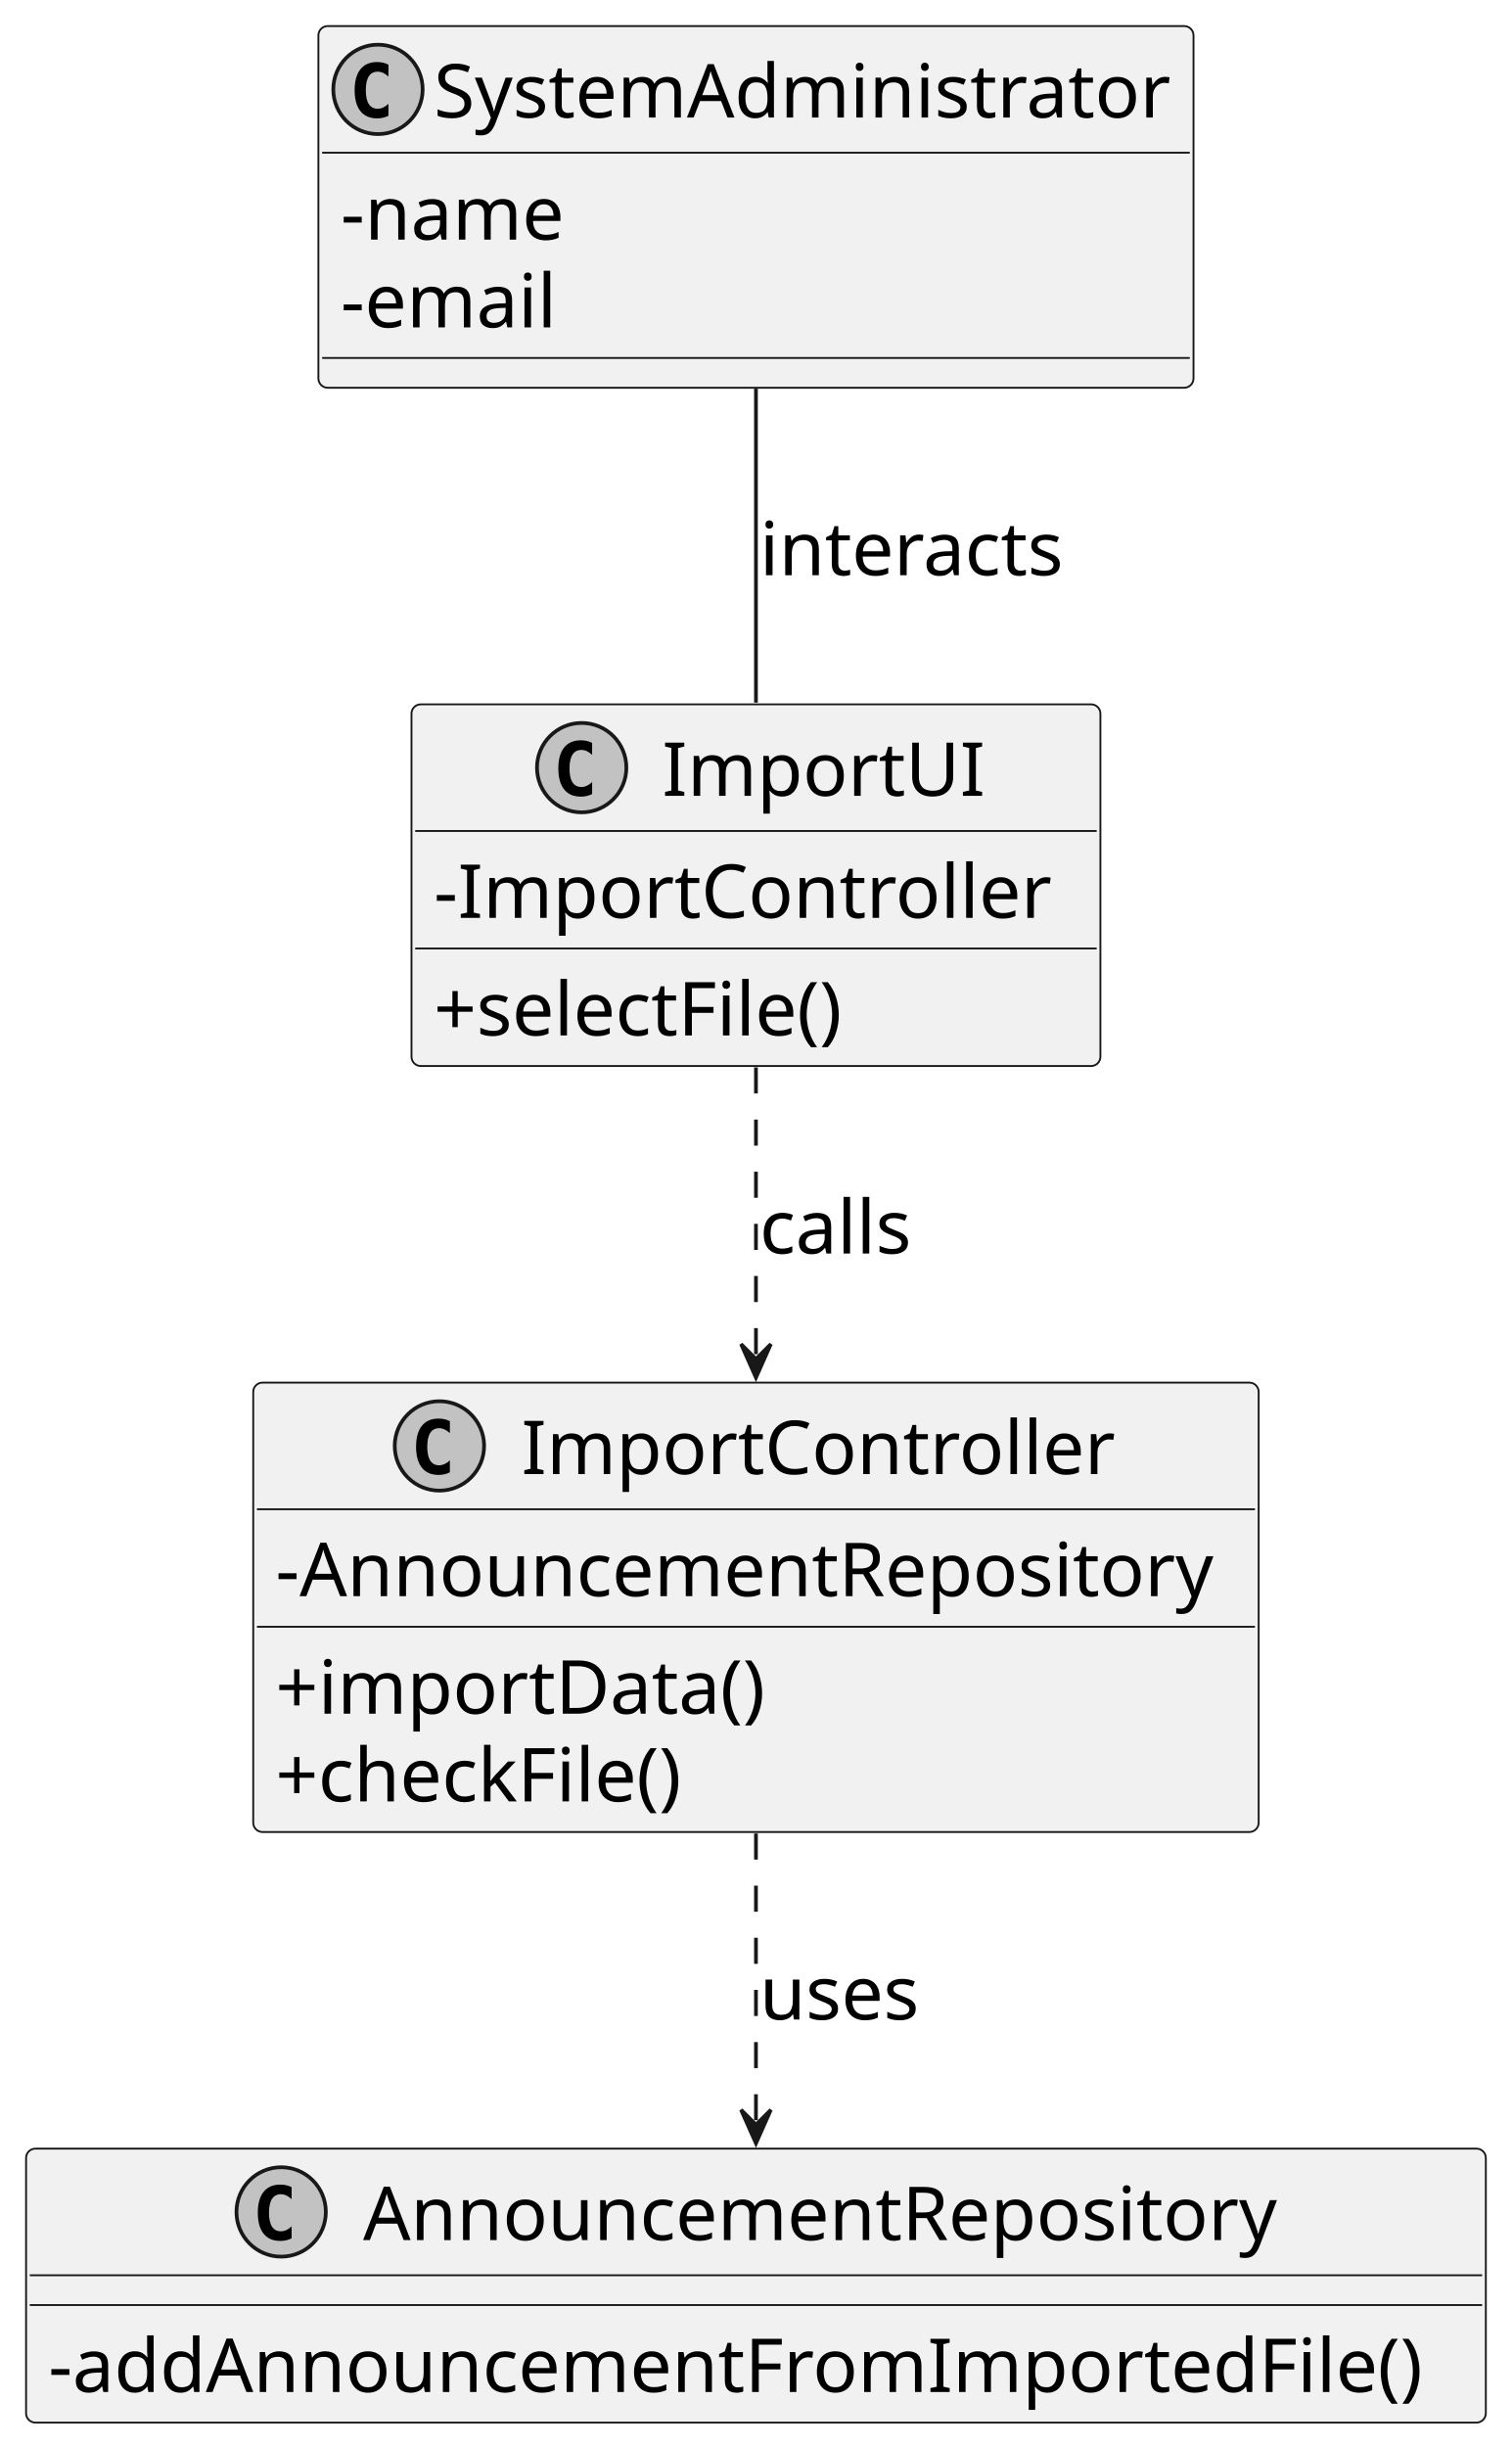
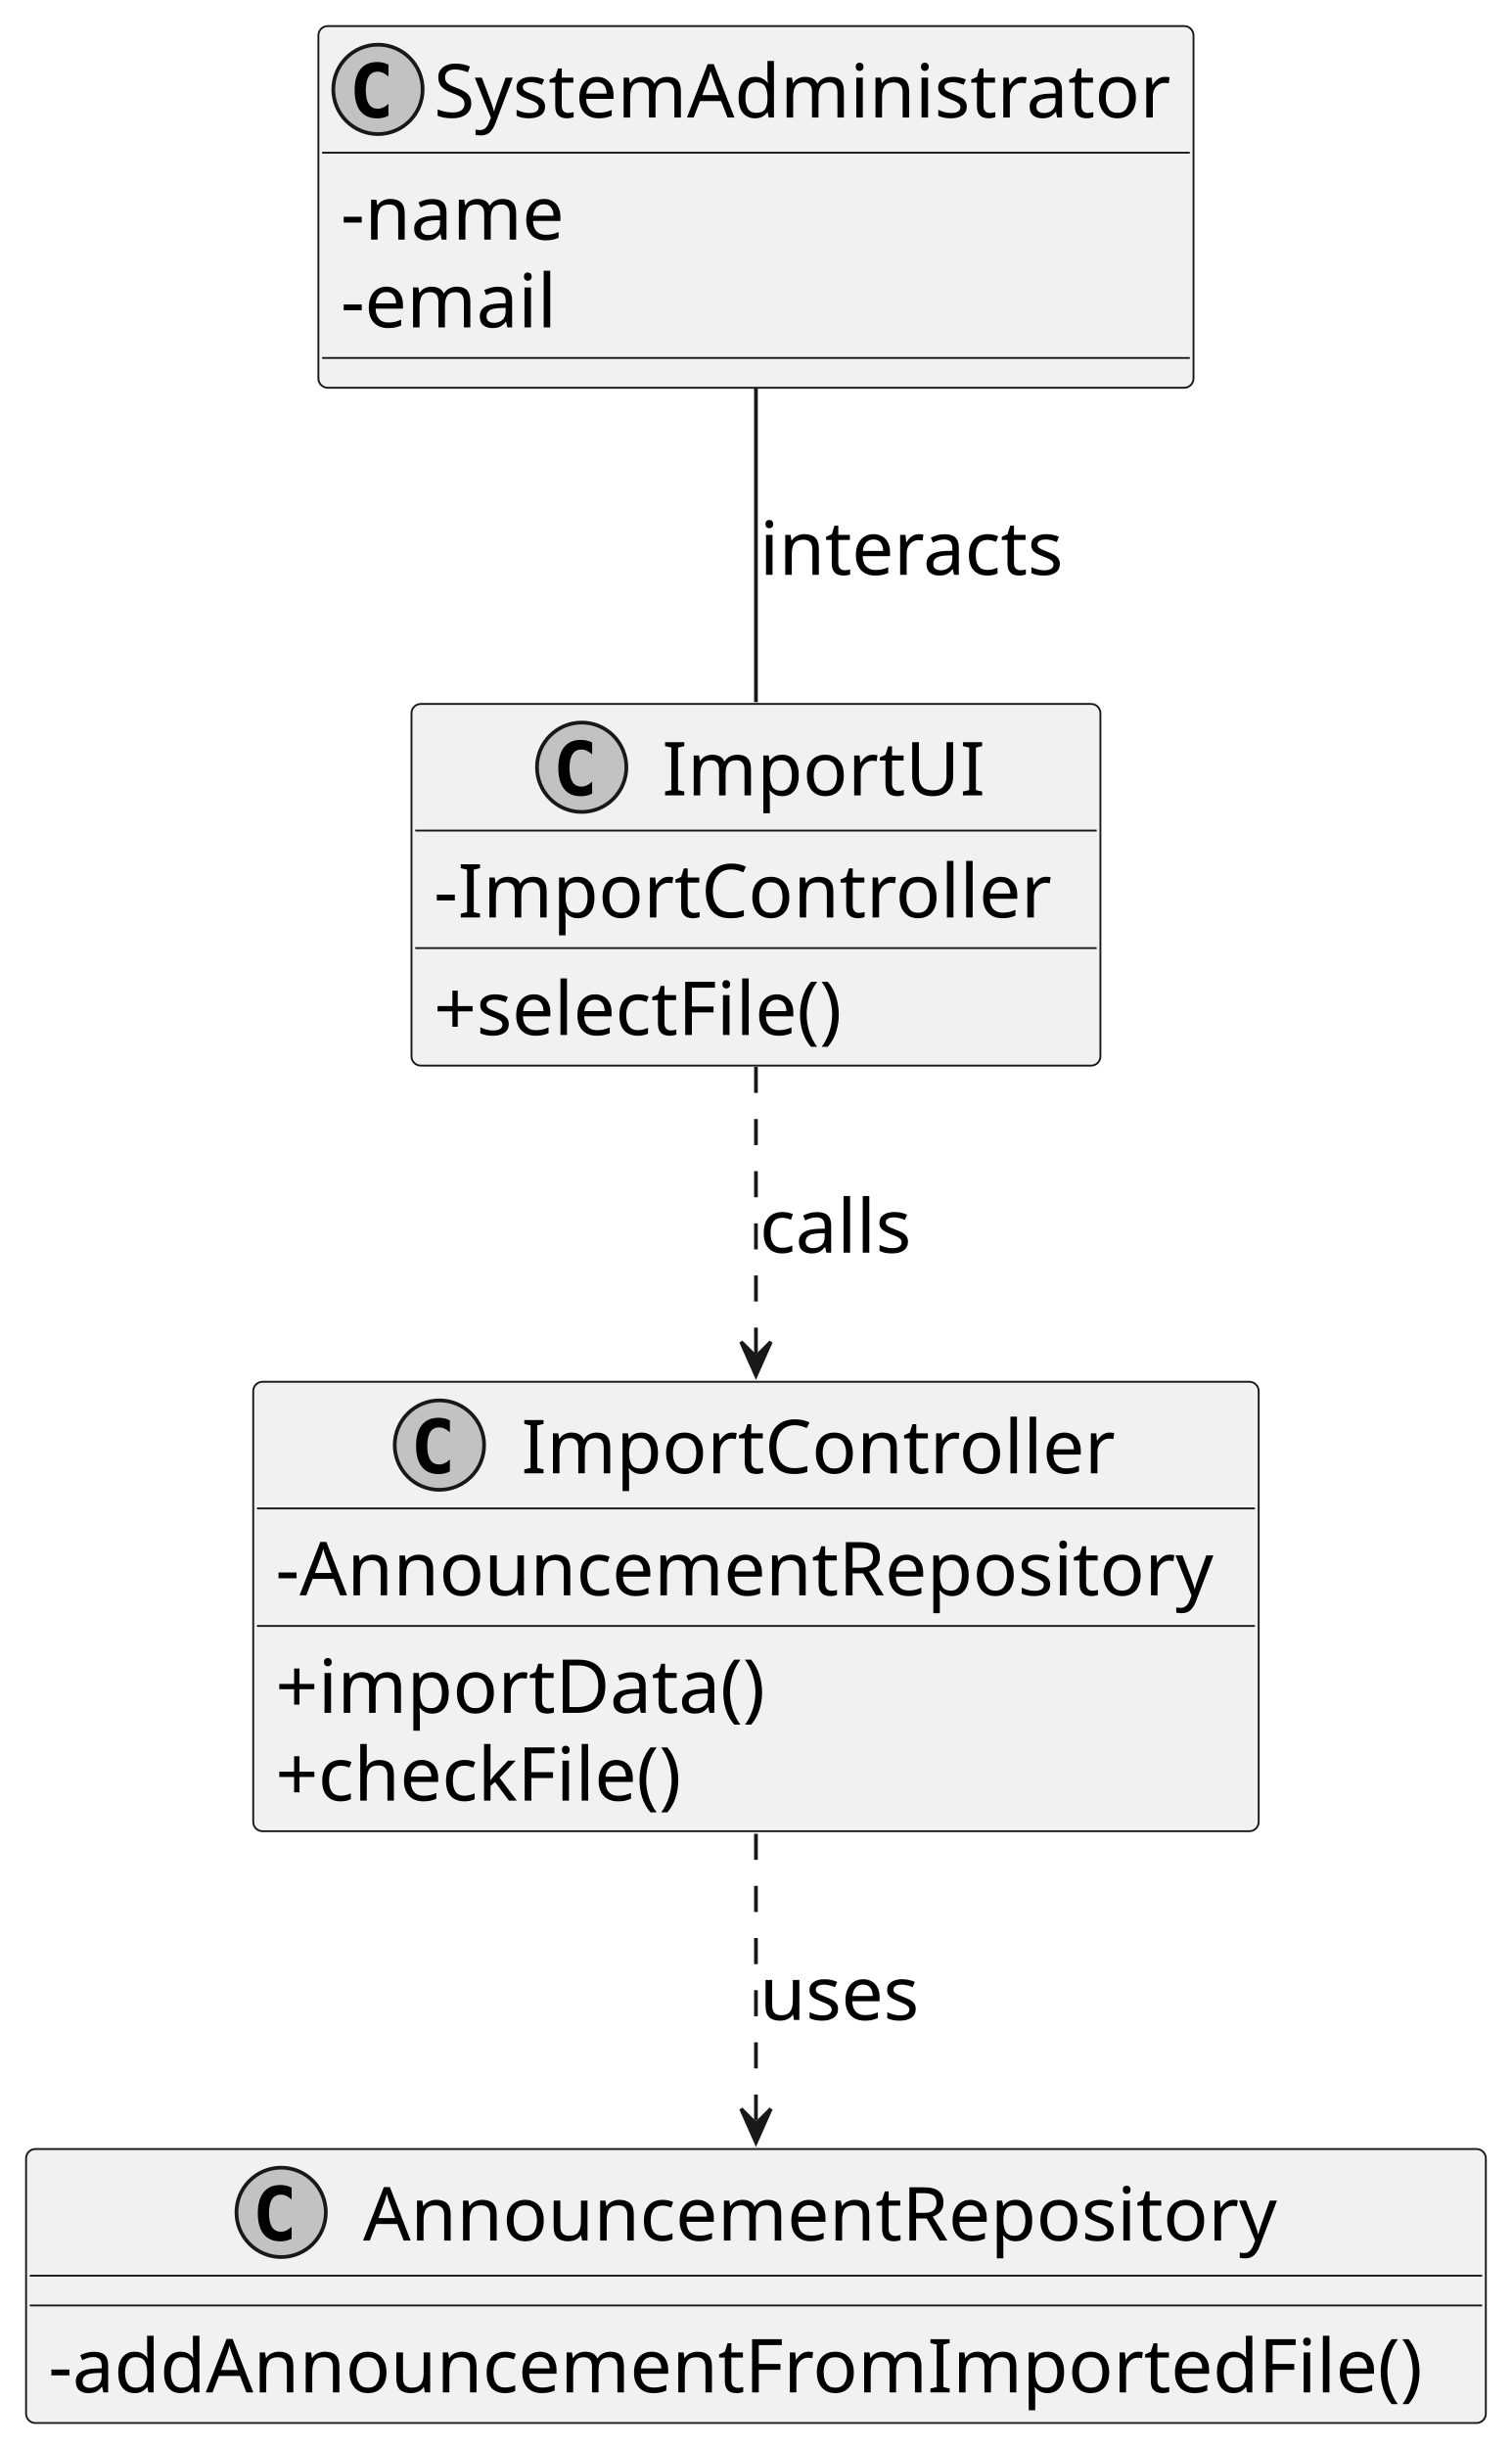
<svg xmlns="http://www.w3.org/2000/svg" contentStyleType="text/css" height="657px" preserveAspectRatio="none" style="width:406px;height:657px;background:#FFFFFF;" version="1.1" viewBox="0 0 406 657" width="406px" zoomAndPan="magnify">
  <defs />
  <g>
    <g id="elem_SystemAdministrator">
      <rect codeLine="13" fill="#F1F1F1" height="97.109" id="SystemAdministrator" rx="2.5" ry="2.5" style="stroke:#181818;stroke-width:0.5;" width="235" x="85.5" y="7" />
      <ellipse cx="101.5" cy="24" fill="#C2C2C2" rx="12" ry="12" style="stroke:#181818;stroke-width:1.0;" />
      <path d="M104.307,31.08 Q103.623,31.432 102.871,31.607 Q102.119,31.783 101.289,31.783 Q98.34,31.783 96.787,29.84 Q95.234,27.896 95.234,24.225 Q95.234,20.543 96.787,18.6 Q98.34,16.656 101.289,16.656 Q102.119,16.656 102.881,16.832 Q103.643,17.008 104.307,17.359 L104.307,20.562 Q103.564,19.879 102.866,19.561 Q102.168,19.244 101.426,19.244 Q99.844,19.244 99.038,20.499 Q98.232,21.754 98.232,24.225 Q98.232,26.686 99.038,27.94 Q99.844,29.195 101.426,29.195 Q102.168,29.195 102.866,28.878 Q103.564,28.561 104.307,27.877 Z " fill="#000000" />
      <text fill="#000000" font-family="sans-serif" font-size="20" lengthAdjust="spacing" textLength="201" x="116.5" y="31.559">SystemAdministrator</text>
      <line style="stroke:#181818;stroke-width:0.5;" x1="86.5" x2="319.5" y1="41" y2="41" />
      <text fill="#000000" font-family="sans-serif" font-size="20" lengthAdjust="spacing" textLength="65" x="91.5" y="64.336">-name</text>
      <text fill="#000000" font-family="sans-serif" font-size="20" lengthAdjust="spacing" textLength="65" x="91.5" y="87.891">-email</text>
      <line style="stroke:#181818;stroke-width:0.5;" x1="86.5" x2="319.5" y1="96.109" y2="96.109" />
    </g>
    <g id="elem_ImportController">
-       <rect codeLine="18" fill="#F1F1F1" height="120.664" id="ImportController" rx="2.5" ry="2.5" style="stroke:#181818;stroke-width:0.5;" width="270" x="68" y="371.22" />
-       <ellipse cx="118" cy="388.22" fill="#C2C2C2" rx="12" ry="12" style="stroke:#181818;stroke-width:1.0;" />
-       <path d="M120.807,395.3 Q120.123,395.652 119.371,395.827 Q118.619,396.003 117.789,396.003 Q114.84,396.003 113.287,394.06 Q111.734,392.116 111.734,388.445 Q111.734,384.763 113.287,382.82 Q114.84,380.876 117.789,380.876 Q118.619,380.876 119.381,381.052 Q120.143,381.228 120.807,381.579 L120.807,384.783 Q120.064,384.099 119.366,383.781 Q118.668,383.464 117.926,383.464 Q116.344,383.464 115.538,384.719 Q114.732,385.974 114.732,388.445 Q114.732,390.906 115.538,392.16 Q116.344,393.415 117.926,393.415 Q118.668,393.415 119.366,393.098 Q120.064,392.781 120.807,392.097 Z " fill="#000000" />
-       <text fill="#000000" font-family="sans-serif" font-size="20" lengthAdjust="spacing" textLength="161" x="140" y="395.779">ImportController</text>
-       <line style="stroke:#181818;stroke-width:0.5;" x1="69" x2="337" y1="405.22" y2="405.22" />
-       <text fill="#000000" font-family="sans-serif" font-size="20" lengthAdjust="spacing" textLength="258" x="74" y="428.556">-AnnouncementRepository</text>
-       <line style="stroke:#181818;stroke-width:0.5;" x1="69" x2="337" y1="436.775" y2="436.775" />
-       <text fill="#000000" font-family="sans-serif" font-size="20" lengthAdjust="spacing" textLength="139" x="74" y="460.111">+importData()</text>
-       <text fill="#000000" font-family="sans-serif" font-size="20" lengthAdjust="spacing" textLength="119" x="74" y="483.665">+checkFile()</text>
+       <rect codeLine="18" fill="#F1F1F1" height="120.664" id="ImportController" rx="2.5" ry="2.5" style="stroke:#181818;stroke-width:0.5;" width="270" x="68" y="371" />
+       <ellipse cx="118" cy="388" fill="#C2C2C2" rx="12" ry="12" style="stroke:#181818;stroke-width:1.0;" />
+       <path d="M120.807,395.08 Q120.123,395.432 119.371,395.607 Q118.619,395.783 117.789,395.783 Q114.84,395.783 113.287,393.84 Q111.734,391.897 111.734,388.225 Q111.734,384.543 113.287,382.6 Q114.84,380.656 117.789,380.656 Q118.619,380.656 119.381,380.832 Q120.143,381.008 120.807,381.359 L120.807,384.562 Q120.064,383.879 119.366,383.562 Q118.668,383.244 117.926,383.244 Q116.344,383.244 115.538,384.499 Q114.732,385.754 114.732,388.225 Q114.732,390.685 115.538,391.94 Q116.344,393.195 117.926,393.195 Q118.668,393.195 119.366,392.878 Q120.064,392.56 120.807,391.877 Z " fill="#000000" />
+       <text fill="#000000" font-family="sans-serif" font-size="20" lengthAdjust="spacing" textLength="161" x="140" y="395.559">ImportController</text>
+       <line style="stroke:#181818;stroke-width:0.5;" x1="69" x2="337" y1="405" y2="405" />
+       <text fill="#000000" font-family="sans-serif" font-size="20" lengthAdjust="spacing" textLength="258" x="74" y="428.336">-AnnouncementRepository</text>
+       <line style="stroke:#181818;stroke-width:0.5;" x1="69" x2="337" y1="436.555" y2="436.555" />
+       <text fill="#000000" font-family="sans-serif" font-size="20" lengthAdjust="spacing" textLength="139" x="74" y="459.891">+importData()</text>
+       <text fill="#000000" font-family="sans-serif" font-size="20" lengthAdjust="spacing" textLength="119" x="74" y="483.445">+checkFile()</text>
    </g>
    <g id="elem_ImportUI">
-       <rect codeLine="24" fill="#F1F1F1" height="97.109" id="ImportUI" rx="2.5" ry="2.5" style="stroke:#181818;stroke-width:0.5;" width="185" x="110.5" y="189.11" />
-       <ellipse cx="156.2" cy="206.11" fill="#C2C2C2" rx="12" ry="12" style="stroke:#181818;stroke-width:1.0;" />
-       <path d="M159.007,213.19 Q158.323,213.542 157.571,213.717 Q156.819,213.893 155.989,213.893 Q153.04,213.893 151.487,211.95 Q149.934,210.006 149.934,206.335 Q149.934,202.653 151.487,200.71 Q153.04,198.766 155.989,198.766 Q156.819,198.766 157.581,198.942 Q158.343,199.118 159.007,199.469 L159.007,202.673 Q158.264,201.989 157.566,201.672 Q156.868,201.354 156.126,201.354 Q154.544,201.354 153.738,202.609 Q152.932,203.864 152.932,206.335 Q152.932,208.796 153.738,210.05 Q154.544,211.305 156.126,211.305 Q156.868,211.305 157.566,210.988 Q158.264,210.671 159.007,209.987 Z " fill="#000000" />
-       <text fill="#000000" font-family="sans-serif" font-size="20" lengthAdjust="spacing" textLength="85" x="177.8" y="213.669">ImportUI</text>
-       <line style="stroke:#181818;stroke-width:0.5;" x1="111.5" x2="294.5" y1="223.11" y2="223.11" />
-       <text fill="#000000" font-family="sans-serif" font-size="20" lengthAdjust="spacing" textLength="173" x="116.5" y="246.446">-ImportController</text>
-       <line style="stroke:#181818;stroke-width:0.5;" x1="111.5" x2="294.5" y1="254.665" y2="254.665" />
-       <text fill="#000000" font-family="sans-serif" font-size="20" lengthAdjust="spacing" textLength="119" x="116.5" y="278.001">+selectFile()</text>
+       <rect codeLine="24" fill="#F1F1F1" height="97.109" id="ImportUI" rx="2.5" ry="2.5" style="stroke:#181818;stroke-width:0.5;" width="185" x="110.5" y="189" />
+       <ellipse cx="156.2" cy="206" fill="#C2C2C2" rx="12" ry="12" style="stroke:#181818;stroke-width:1.0;" />
+       <path d="M159.007,213.08 Q158.323,213.432 157.571,213.607 Q156.819,213.783 155.989,213.783 Q153.04,213.783 151.487,211.84 Q149.934,209.897 149.934,206.225 Q149.934,202.543 151.487,200.6 Q153.04,198.656 155.989,198.656 Q156.819,198.656 157.581,198.832 Q158.343,199.008 159.007,199.359 L159.007,202.562 Q158.264,201.879 157.566,201.561 Q156.868,201.244 156.126,201.244 Q154.544,201.244 153.738,202.499 Q152.932,203.754 152.932,206.225 Q152.932,208.685 153.738,209.94 Q154.544,211.195 156.126,211.195 Q156.868,211.195 157.566,210.878 Q158.264,210.56 159.007,209.877 Z " fill="#000000" />
+       <text fill="#000000" font-family="sans-serif" font-size="20" lengthAdjust="spacing" textLength="85" x="177.8" y="213.559">ImportUI</text>
+       <line style="stroke:#181818;stroke-width:0.5;" x1="111.5" x2="294.5" y1="223" y2="223" />
+       <text fill="#000000" font-family="sans-serif" font-size="20" lengthAdjust="spacing" textLength="173" x="116.5" y="246.336">-ImportController</text>
+       <line style="stroke:#181818;stroke-width:0.5;" x1="111.5" x2="294.5" y1="254.555" y2="254.555" />
+       <text fill="#000000" font-family="sans-serif" font-size="20" lengthAdjust="spacing" textLength="119" x="116.5" y="277.891">+selectFile()</text>
    </g>
    <g id="elem_AnnouncementRepository">
-       <rect codeLine="29" fill="#F1F1F1" height="73.555" id="AnnouncementRepository" rx="2.5" ry="2.5" style="stroke:#181818;stroke-width:0.5;" width="392" x="7" y="576.89" />
-       <ellipse cx="75.5" cy="593.89" fill="#C2C2C2" rx="12" ry="12" style="stroke:#181818;stroke-width:1.0;" />
-       <path d="M78.307,600.97 Q77.623,601.322 76.871,601.497 Q76.119,601.673 75.289,601.673 Q72.34,601.673 70.787,599.73 Q69.234,597.787 69.234,594.115 Q69.234,590.433 70.787,588.49 Q72.34,586.546 75.289,586.546 Q76.119,586.546 76.881,586.722 Q77.643,586.898 78.307,587.249 L78.307,590.452 Q77.564,589.769 76.866,589.452 Q76.168,589.134 75.426,589.134 Q73.844,589.134 73.038,590.389 Q72.232,591.644 72.232,594.115 Q72.232,596.576 73.038,597.83 Q73.844,599.085 75.426,599.085 Q76.168,599.085 76.866,598.768 Q77.564,598.451 78.307,597.767 Z " fill="#000000" />
-       <text fill="#000000" font-family="sans-serif" font-size="20" lengthAdjust="spacing" textLength="246" x="97.5" y="601.449">AnnouncementRepository</text>
-       <line style="stroke:#181818;stroke-width:0.5;" x1="8" x2="398" y1="610.89" y2="610.89" />
-       <line style="stroke:#181818;stroke-width:0.5;" x1="8" x2="398" y1="618.89" y2="618.89" />
-       <text fill="#000000" font-family="sans-serif" font-size="20" lengthAdjust="spacing" textLength="380" x="13" y="642.226">-addAnnouncementFromImportedFile()</text>
+       <rect codeLine="29" fill="#F1F1F1" height="73.555" id="AnnouncementRepository" rx="2.5" ry="2.5" style="stroke:#181818;stroke-width:0.5;" width="392" x="7" y="577" />
+       <ellipse cx="75.5" cy="594" fill="#C2C2C2" rx="12" ry="12" style="stroke:#181818;stroke-width:1.0;" />
+       <path d="M78.307,601.08 Q77.623,601.432 76.871,601.607 Q76.119,601.783 75.289,601.783 Q72.34,601.783 70.787,599.84 Q69.234,597.896 69.234,594.225 Q69.234,590.543 70.787,588.6 Q72.34,586.656 75.289,586.656 Q76.119,586.656 76.881,586.832 Q77.643,587.008 78.307,587.359 L78.307,590.562 Q77.564,589.879 76.866,589.562 Q76.168,589.244 75.426,589.244 Q73.844,589.244 73.038,590.499 Q72.232,591.754 72.232,594.225 Q72.232,596.686 73.038,597.94 Q73.844,599.195 75.426,599.195 Q76.168,599.195 76.866,598.878 Q77.564,598.561 78.307,597.877 Z " fill="#000000" />
+       <text fill="#000000" font-family="sans-serif" font-size="20" lengthAdjust="spacing" textLength="246" x="97.5" y="601.559">AnnouncementRepository</text>
+       <line style="stroke:#181818;stroke-width:0.5;" x1="8" x2="398" y1="611" y2="611" />
+       <line style="stroke:#181818;stroke-width:0.5;" x1="8" x2="398" y1="619" y2="619" />
+       <text fill="#000000" font-family="sans-serif" font-size="20" lengthAdjust="spacing" textLength="380" x="13" y="642.336">-addAnnouncementFromImportedFile()</text>
    </g>
    <g id="link_ImportUI_ImportController">
-       <path codeLine="34" d="M203,286.59 C203,310.33 203,339.35 203,365.1 " fill="none" id="ImportUI-to-ImportController" style="stroke:#181818;stroke-width:1.0;stroke-dasharray:7.0,7.0;" />
-       <polygon fill="#181818" points="203,369.88,207,360.88,203,364.88,199,360.88,203,369.88" style="stroke:#181818;stroke-width:1.0;" />
-       <text fill="#000000" font-family="sans-serif" font-size="20" lengthAdjust="spacing" textLength="43" x="204" y="336.556">calls</text>
+       <path codeLine="34" d="M203,286.45 C203,310.01 203,338.75 203,364.36 " fill="none" id="ImportUI-to-ImportController" style="stroke:#181818;stroke-width:1.0;stroke-dasharray:7.0,7.0;" />
+       <polygon fill="#181818" points="203,369.28,207,360.28,203,364.28,199,360.28,203,369.28" style="stroke:#181818;stroke-width:1.0;" />
+       <text fill="#000000" font-family="sans-serif" font-size="20" lengthAdjust="spacing" textLength="43" x="204" y="336.336">calls</text>
    </g>
    <g id="link_SystemAdministrator_ImportUI">
-       <path codeLine="38" d="M203,104.35 C203,130.4 203,162.56 203,188.65 " fill="none" id="SystemAdministrator-ImportUI" style="stroke:#181818;stroke-width:1.0;" />
-       <text fill="#000000" font-family="sans-serif" font-size="20" lengthAdjust="spacing" textLength="82" x="204" y="154.446">interacts</text>
+       <path codeLine="38" d="M203,104.26 C203,130.3 203,162.44 203,188.51 " fill="none" id="SystemAdministrator-ImportUI" style="stroke:#181818;stroke-width:1.0;" />
+       <text fill="#000000" font-family="sans-serif" font-size="20" lengthAdjust="spacing" textLength="82" x="204" y="154.336">interacts</text>
    </g>
    <g id="link_ImportController_AnnouncementRepository">
-       <path codeLine="40" d="M203,492.28 C203,517.95 203,547.35 203,570.67 " fill="none" id="ImportController-to-AnnouncementRepository" style="stroke:#181818;stroke-width:1.0;stroke-dasharray:7.0,7.0;" />
-       <polygon fill="#181818" points="203,575.47,207,566.47,203,570.47,199,566.47,203,575.47" style="stroke:#181818;stroke-width:1.0;" />
-       <text fill="#000000" font-family="sans-serif" font-size="20" lengthAdjust="spacing" textLength="43" x="204" y="542.226">uses</text>
+       <path codeLine="40" d="M203,492.35 C203,517.87 203,547.05 203,570.32 " fill="none" id="ImportController-to-AnnouncementRepository" style="stroke:#181818;stroke-width:1.0;stroke-dasharray:7.0,7.0;" />
+       <polygon fill="#181818" points="203,575.21,207,566.21,203,570.21,199,566.21,203,575.21" style="stroke:#181818;stroke-width:1.0;" />
+       <text fill="#000000" font-family="sans-serif" font-size="20" lengthAdjust="spacing" textLength="43" x="204" y="542.336">uses</text>
    </g>
  </g>
</svg>
